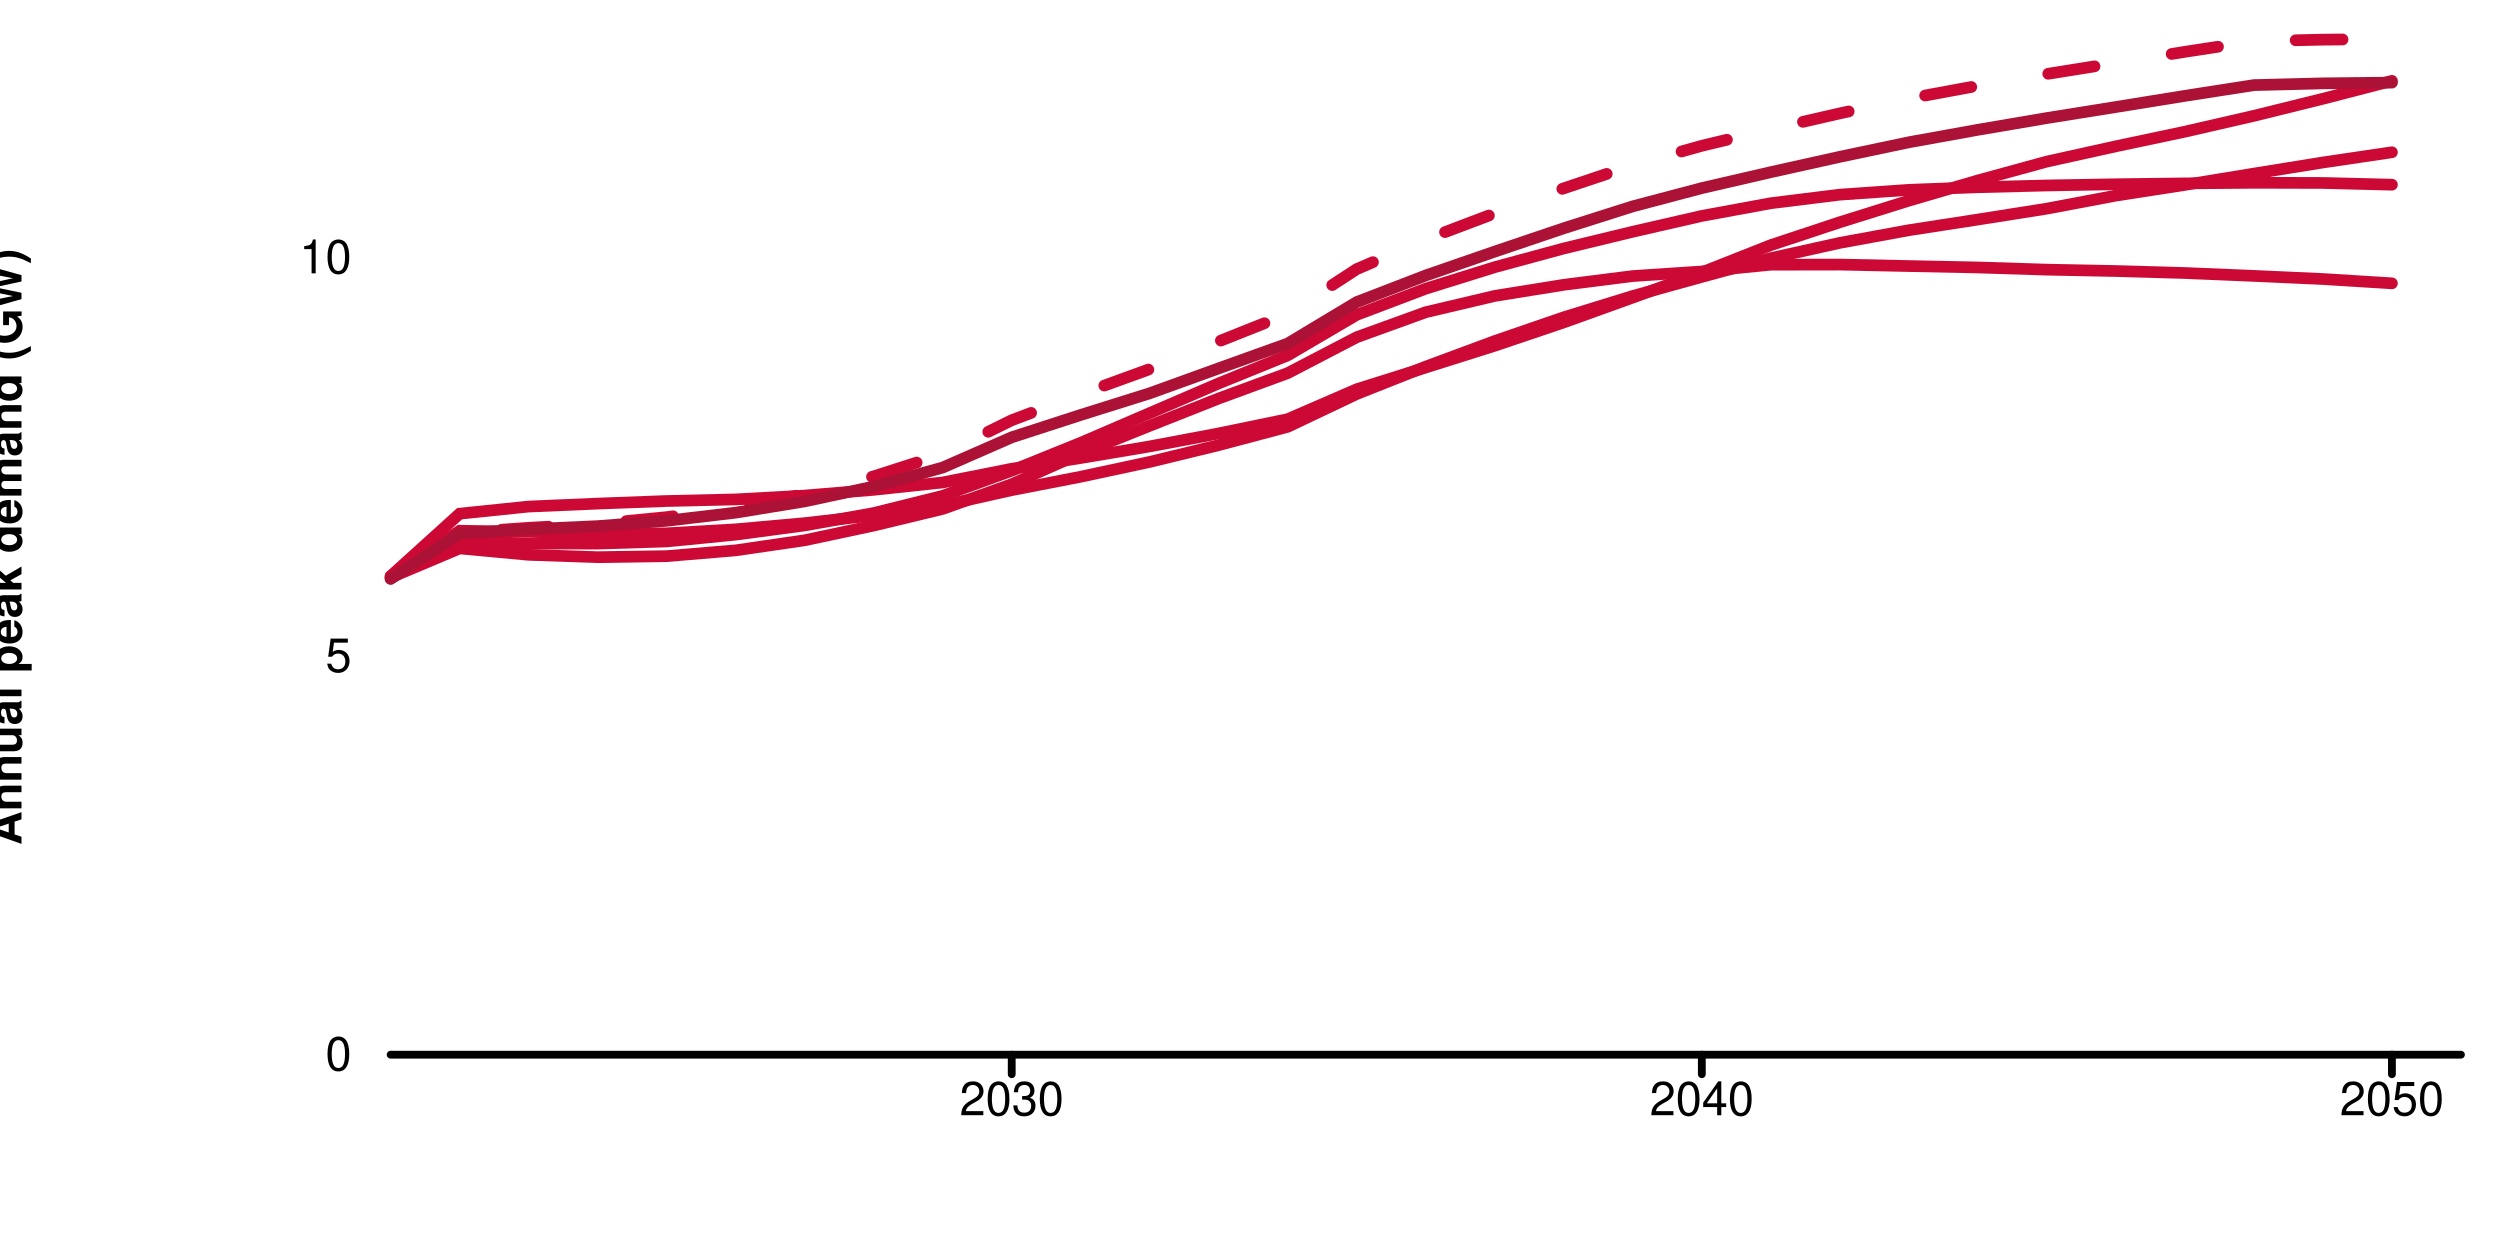
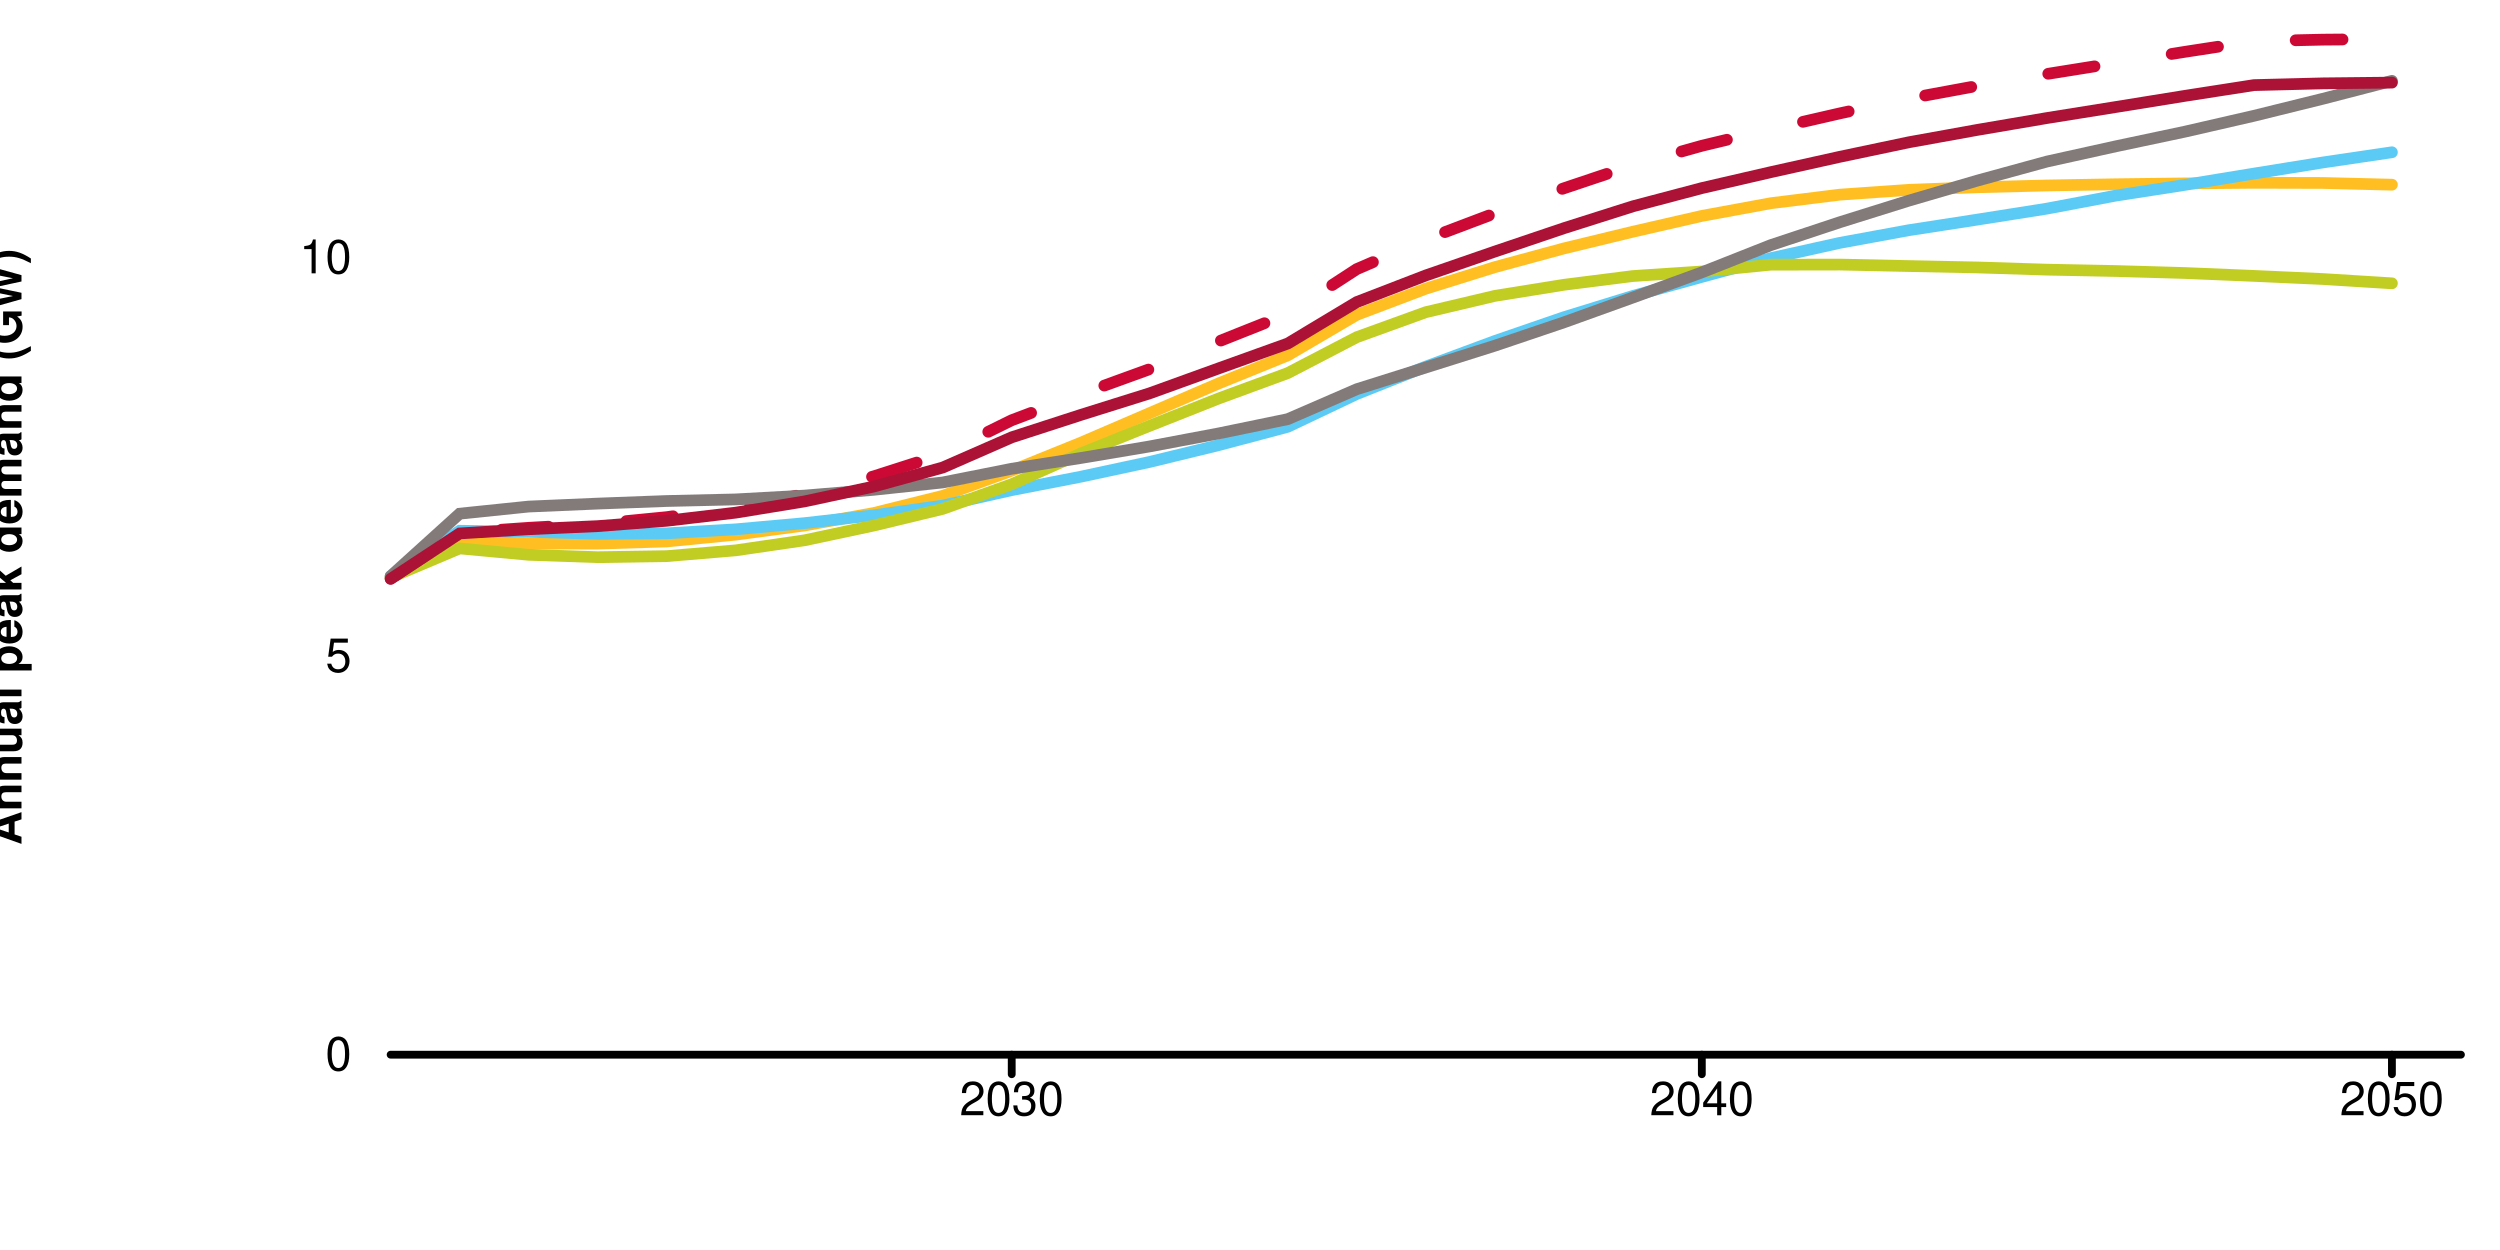
<svg xmlns="http://www.w3.org/2000/svg" width="640" height="320" viewBox="0 0 640 320" style="overflow:display" preserveAspectRatio="xMinYMin meet" overflow="visible">
  <defs>
    <style>
	.data-series path.line { fill-opacity: 0; }
	.data-series path.line.dotted { stroke-dasharray: 12 20 }
	.data-series circle { display: none; }
	.data-series:hover path.line, .data-series.on path.line { stroke-width: 5; }
	.data-series:hover circle, .data-series.on circle { display: inline; }
	.data-series circle:hover, .data-series circle.on { r: 6px!important; fill: black; }
	.grid { font-family: "Helvetica Neue",Helvetica,Arial,"Lucida Grande",sans-serif; }
	.grid line { stroke: rgb(0,0,0); stroke-width: 2; stroke-linecap: round; }
	.grid.grid-x text { text-anchor: middle; dominant-baseline: hanging; transform: translateY(10px); }
	.grid.grid-y text { text-anchor: end; dominant-baseline: middle; transform: translateX(-10px); }
	</style>
  </defs>
  <g class="grid grid-y">
    <line x1="100" y1="270" x2="630" y2="270" data-left="100" />
    <text x="100" y="270" text-anchor="end">0</text>
    <text x="100" y="167.981" text-anchor="end">5</text>
    <text x="100" y="65.962" text-anchor="end">10</text>
    <text style="text-anchor:middle;dominant-baseline:hanging;font-weight:bold;transform: translateY(140px) rotate(-90deg);">Annual peak demand (GW)</text>
  </g>
  <g class="grid grid-x">
    <line class="tick" x1="259" y1="270" x2="259" y2="275" />
    <text x="259" y="270" text-anchor="middle">2030</text>
    <line class="tick" x1="435.667" y1="270" x2="435.667" y2="275" />
    <text x="435.667" y="270" text-anchor="middle">2040</text>
    <line class="tick" x1="612.333" y1="270" x2="612.333" y2="275" />
    <text x="612.333" y="270" text-anchor="middle">2050</text>
    <text style="text-anchor:middle;dominant-baseline:hanging;font-weight:bold;transform: translateY(140px) rotate(-90deg);" />
  </g>
  <g data-scenario="consumer-transformation" class="data-series">
-     <path d="M 100.00,147.85L 117.67,138.53L 135.33,139.14L 153.00,139.16L 170.67,138.61L 188.33,136.87L 206.00,134.51L 223.67,131.34L 241.33,126.94L 259.00,120.49L 276.67,113.35L 294.33,105.75L 312.00,98.14L 329.67,90.96L 347.33,80.59L 365.00,73.90L 382.67,68.39L 400.33,63.60L 418.00,59.32L 435.67,55.27L 453.33,52.02L 471.00,49.83L 488.67,48.60L 506.33,47.93L 524.00,47.48L 541.67,47.17L 559.33,46.95L 577.00,46.79L 594.67,46.84L 612.33,47.28" id="Consumer Transformation" class="line" stroke="#cc0935" stroke-width="3" stroke-linecap="round" />
-     <circle cx="100.00" cy="147.85" data-y="5.986805647" data-x="2021" r="4" fill="#cc0935" />
-     <circle cx="117.67" cy="138.53" data-y="6.443320388" data-x="2022" r="4" fill="#cc0935" />
-     <circle cx="135.33" cy="139.14" data-y="6.413478686" data-x="2023" r="4" fill="#cc0935" />
-     <circle cx="153.00" cy="139.16" data-y="6.412530845" data-x="2024" r="4" fill="#cc0935" />
-     <circle cx="170.67" cy="138.61" data-y="6.439425158" data-x="2025" r="4" fill="#cc0935" />
-     <circle cx="188.33" cy="136.87" data-y="6.524668399" data-x="2026" r="4" fill="#cc0935" />
-     <circle cx="206.00" cy="134.51" data-y="6.640457613" data-x="2027" r="4" fill="#cc0935" />
-     <circle cx="223.67" cy="131.34" data-y="6.795809895" data-x="2028" r="4" fill="#cc0935" />
-     <circle cx="241.33" cy="126.94" data-y="7.011469151" data-x="2029" r="4" fill="#cc0935" />
-     <circle cx="259.00" cy="120.49" data-y="7.327515215" data-x="2030" r="4" fill="#cc0935" />
-     <circle cx="276.67" cy="113.35" data-y="7.677471209" data-x="2031" r="4" fill="#cc0935" />
-     <circle cx="294.33" cy="105.75" data-y="8.05017194" data-x="2032" r="4" fill="#cc0935" />
-     <circle cx="312.00" cy="98.14" data-y="8.423106636" data-x="2033" r="4" fill="#cc0935" />
-     <circle cx="329.67" cy="90.96" data-y="8.774956104" data-x="2034" r="4" fill="#cc0935" />
-     <circle cx="347.33" cy="80.59" data-y="9.283153009" data-x="2035" r="4" fill="#cc0935" />
-     <circle cx="365.00" cy="73.90" data-y="9.610745674" data-x="2036" r="4" fill="#cc0935" />
-     <circle cx="382.67" cy="68.39" data-y="9.880978823" data-x="2037" r="4" fill="#cc0935" />
-     <circle cx="400.33" cy="63.60" data-y="10.11582279" data-x="2038" r="4" fill="#cc0935" />
-     <circle cx="418.00" cy="59.32" data-y="10.32545727" data-x="2039" r="4" fill="#cc0935" />
-     <circle cx="435.67" cy="55.27" data-y="10.52420548" data-x="2040" r="4" fill="#cc0935" />
-     <circle cx="453.33" cy="52.02" data-y="10.68327069" data-x="2041" r="4" fill="#cc0935" />
-     <circle cx="471.00" cy="49.83" data-y="10.79077209" data-x="2042" r="4" fill="#cc0935" />
-     <circle cx="488.67" cy="48.60" data-y="10.85072888" data-x="2043" r="4" fill="#cc0935" />
-     <circle cx="506.33" cy="47.93" data-y="10.88371259" data-x="2044" r="4" fill="#cc0935" />
-     <circle cx="524.00" cy="47.48" data-y="10.90572498" data-x="2045" r="4" fill="#cc0935" />
-     <circle cx="541.67" cy="47.17" data-y="10.92089958" data-x="2046" r="4" fill="#cc0935" />
-     <circle cx="559.33" cy="46.95" data-y="10.9320075" data-x="2047" r="4" fill="#cc0935" />
-     <circle cx="577.00" cy="46.79" data-y="10.93955945" data-x="2048" r="4" fill="#cc0935" />
-     <circle cx="594.67" cy="46.84" data-y="10.93706496" data-x="2049" r="4" fill="#cc0935" />
-     <circle cx="612.33" cy="47.28" data-y="10.91550803" data-x="2050" r="4" fill="#cc0935" />
+     <path d="M 100.00,147.85L 117.67,138.53L 135.33,139.14L 153.00,139.16L 170.67,138.61L 188.33,136.87L 206.00,134.51L 223.67,131.34L 241.33,126.94L 259.00,120.49L 276.67,113.35L 294.33,105.75L 312.00,98.14L 329.67,90.96L 347.33,80.59L 365.00,73.90L 382.67,68.39L 400.33,63.60L 418.00,59.32L 435.67,55.27L 453.33,52.02L 471.00,49.83L 488.67,48.60L 506.33,47.93L 524.00,47.48L 541.67,47.17L 559.33,46.95L 577.00,46.79L 594.67,46.84L 612.33,47.28" id="Consumer Transformation" class="line" stroke="#FFBF22" stroke-width="3" stroke-linecap="round" />
+     <circle cx="100.00" cy="147.85" data-y="5.986805647" data-x="2021" r="4" fill="#FFBF22" />
+     <circle cx="117.67" cy="138.53" data-y="6.443320388" data-x="2022" r="4" fill="#FFBF22" />
+     <circle cx="135.33" cy="139.14" data-y="6.413478686" data-x="2023" r="4" fill="#FFBF22" />
+     <circle cx="153.00" cy="139.16" data-y="6.412530845" data-x="2024" r="4" fill="#FFBF22" />
+     <circle cx="170.67" cy="138.61" data-y="6.439425158" data-x="2025" r="4" fill="#FFBF22" />
+     <circle cx="188.33" cy="136.87" data-y="6.524668399" data-x="2026" r="4" fill="#FFBF22" />
+     <circle cx="206.00" cy="134.51" data-y="6.640457613" data-x="2027" r="4" fill="#FFBF22" />
+     <circle cx="223.67" cy="131.34" data-y="6.795809895" data-x="2028" r="4" fill="#FFBF22" />
+     <circle cx="241.33" cy="126.94" data-y="7.011469151" data-x="2029" r="4" fill="#FFBF22" />
+     <circle cx="259.00" cy="120.49" data-y="7.327515215" data-x="2030" r="4" fill="#FFBF22" />
+     <circle cx="276.67" cy="113.35" data-y="7.677471209" data-x="2031" r="4" fill="#FFBF22" />
+     <circle cx="294.33" cy="105.75" data-y="8.05017194" data-x="2032" r="4" fill="#FFBF22" />
+     <circle cx="312.00" cy="98.14" data-y="8.423106636" data-x="2033" r="4" fill="#FFBF22" />
+     <circle cx="329.67" cy="90.96" data-y="8.774956104" data-x="2034" r="4" fill="#FFBF22" />
+     <circle cx="347.33" cy="80.59" data-y="9.283153009" data-x="2035" r="4" fill="#FFBF22" />
+     <circle cx="365.00" cy="73.90" data-y="9.610745674" data-x="2036" r="4" fill="#FFBF22" />
+     <circle cx="382.67" cy="68.39" data-y="9.880978823" data-x="2037" r="4" fill="#FFBF22" />
+     <circle cx="400.33" cy="63.60" data-y="10.11582279" data-x="2038" r="4" fill="#FFBF22" />
+     <circle cx="418.00" cy="59.32" data-y="10.32545727" data-x="2039" r="4" fill="#FFBF22" />
+     <circle cx="435.67" cy="55.27" data-y="10.52420548" data-x="2040" r="4" fill="#FFBF22" />
+     <circle cx="453.33" cy="52.02" data-y="10.68327069" data-x="2041" r="4" fill="#FFBF22" />
+     <circle cx="471.00" cy="49.83" data-y="10.79077209" data-x="2042" r="4" fill="#FFBF22" />
+     <circle cx="488.67" cy="48.60" data-y="10.85072888" data-x="2043" r="4" fill="#FFBF22" />
+     <circle cx="506.33" cy="47.93" data-y="10.88371259" data-x="2044" r="4" fill="#FFBF22" />
+     <circle cx="524.00" cy="47.48" data-y="10.90572498" data-x="2045" r="4" fill="#FFBF22" />
+     <circle cx="541.67" cy="47.17" data-y="10.92089958" data-x="2046" r="4" fill="#FFBF22" />
+     <circle cx="559.33" cy="46.95" data-y="10.9320075" data-x="2047" r="4" fill="#FFBF22" />
+     <circle cx="577.00" cy="46.79" data-y="10.93955945" data-x="2048" r="4" fill="#FFBF22" />
+     <circle cx="594.67" cy="46.84" data-y="10.93706496" data-x="2049" r="4" fill="#FFBF22" />
+     <circle cx="612.33" cy="47.28" data-y="10.91550803" data-x="2050" r="4" fill="#FFBF22" />
  </g>
  <g data-scenario="system-transformation" class="data-series">
-     <path d="M 100.00,147.50L 117.67,135.87L 135.33,136.14L 153.00,136.67L 170.67,136.53L 188.33,135.51L 206.00,133.92L 223.67,131.91L 241.33,129.43L 259.00,125.47L 276.67,122.04L 294.33,118.25L 312.00,113.95L 329.67,109.25L 347.33,100.86L 365.00,93.85L 382.67,87.30L 400.33,81.22L 418.00,75.77L 435.67,70.88L 453.33,66.09L 471.00,62.17L 488.67,58.93L 506.33,56.20L 524.00,53.41L 541.67,50.07L 559.33,47.33L 577.00,44.44L 594.67,41.59L 612.33,38.98" id="System Transformation" class="line" stroke="#cc0935" stroke-width="3" stroke-linecap="round" />
-     <circle cx="100.00" cy="147.50" data-y="6.003826146" data-x="2021" r="4" fill="#cc0935" />
-     <circle cx="117.67" cy="135.87" data-y="6.573592377" data-x="2022" r="4" fill="#cc0935" />
-     <circle cx="135.33" cy="136.14" data-y="6.560536283" data-x="2023" r="4" fill="#cc0935" />
-     <circle cx="153.00" cy="136.67" data-y="6.534749593" data-x="2024" r="4" fill="#cc0935" />
-     <circle cx="170.67" cy="136.53" data-y="6.541368585" data-x="2025" r="4" fill="#cc0935" />
-     <circle cx="188.33" cy="135.51" data-y="6.591646392" data-x="2026" r="4" fill="#cc0935" />
-     <circle cx="206.00" cy="133.92" data-y="6.669236535" data-x="2027" r="4" fill="#cc0935" />
-     <circle cx="223.67" cy="131.91" data-y="6.767944148" data-x="2028" r="4" fill="#cc0935" />
-     <circle cx="241.33" cy="129.43" data-y="6.889303553" data-x="2029" r="4" fill="#cc0935" />
-     <circle cx="259.00" cy="125.47" data-y="7.083622716" data-x="2030" r="4" fill="#cc0935" />
-     <circle cx="276.67" cy="122.04" data-y="7.251646995" data-x="2031" r="4" fill="#cc0935" />
-     <circle cx="294.33" cy="118.25" data-y="7.437330269" data-x="2032" r="4" fill="#cc0935" />
-     <circle cx="312.00" cy="113.95" data-y="7.648165036" data-x="2033" r="4" fill="#cc0935" />
-     <circle cx="329.67" cy="109.25" data-y="7.878513967" data-x="2034" r="4" fill="#cc0935" />
-     <circle cx="347.33" cy="100.86" data-y="8.289743528" data-x="2035" r="4" fill="#cc0935" />
-     <circle cx="365.00" cy="93.85" data-y="8.63345416" data-x="2036" r="4" fill="#cc0935" />
-     <circle cx="382.67" cy="87.30" data-y="8.954074667" data-x="2037" r="4" fill="#cc0935" />
-     <circle cx="400.33" cy="81.22" data-y="9.252283116" data-x="2038" r="4" fill="#cc0935" />
-     <circle cx="418.00" cy="75.77" data-y="9.519505769" data-x="2039" r="4" fill="#cc0935" />
-     <circle cx="435.67" cy="70.88" data-y="9.759121063" data-x="2040" r="4" fill="#cc0935" />
-     <circle cx="453.33" cy="66.09" data-y="9.993651255" data-x="2041" r="4" fill="#cc0935" />
-     <circle cx="471.00" cy="62.17" data-y="10.18592316" data-x="2042" r="4" fill="#cc0935" />
-     <circle cx="488.67" cy="58.93" data-y="10.34485" data-x="2043" r="4" fill="#cc0935" />
-     <circle cx="506.33" cy="56.20" data-y="10.47833145" data-x="2044" r="4" fill="#cc0935" />
-     <circle cx="524.00" cy="53.41" data-y="10.61527331" data-x="2045" r="4" fill="#cc0935" />
-     <circle cx="541.67" cy="50.07" data-y="10.77869834" data-x="2046" r="4" fill="#cc0935" />
-     <circle cx="559.33" cy="47.33" data-y="10.91328715" data-x="2047" r="4" fill="#cc0935" />
-     <circle cx="577.00" cy="44.44" data-y="11.05474549" data-x="2048" r="4" fill="#cc0935" />
-     <circle cx="594.67" cy="41.59" data-y="11.19449867" data-x="2049" r="4" fill="#cc0935" />
-     <circle cx="612.33" cy="38.98" data-y="11.32225044" data-x="2050" r="4" fill="#cc0935" />
+     <path d="M 100.00,147.50L 117.67,135.87L 135.33,136.14L 153.00,136.67L 170.67,136.53L 188.33,135.51L 206.00,133.92L 223.67,131.91L 241.33,129.43L 259.00,125.47L 276.67,122.04L 294.33,118.25L 312.00,113.95L 329.67,109.25L 347.33,100.86L 365.00,93.85L 382.67,87.30L 400.33,81.22L 418.00,75.77L 435.67,70.88L 453.33,66.09L 471.00,62.17L 488.67,58.93L 506.33,56.20L 524.00,53.41L 541.67,50.07L 559.33,47.33L 577.00,44.44L 594.67,41.59L 612.33,38.98" id="System Transformation" class="line" stroke="#5BCBF5" stroke-width="3" stroke-linecap="round" />
+     <circle cx="100.00" cy="147.50" data-y="6.003826146" data-x="2021" r="4" fill="#5BCBF5" />
+     <circle cx="117.67" cy="135.87" data-y="6.573592377" data-x="2022" r="4" fill="#5BCBF5" />
+     <circle cx="135.33" cy="136.14" data-y="6.560536283" data-x="2023" r="4" fill="#5BCBF5" />
+     <circle cx="153.00" cy="136.67" data-y="6.534749593" data-x="2024" r="4" fill="#5BCBF5" />
+     <circle cx="170.67" cy="136.53" data-y="6.541368585" data-x="2025" r="4" fill="#5BCBF5" />
+     <circle cx="188.33" cy="135.51" data-y="6.591646392" data-x="2026" r="4" fill="#5BCBF5" />
+     <circle cx="206.00" cy="133.92" data-y="6.669236535" data-x="2027" r="4" fill="#5BCBF5" />
+     <circle cx="223.67" cy="131.91" data-y="6.767944148" data-x="2028" r="4" fill="#5BCBF5" />
+     <circle cx="241.33" cy="129.43" data-y="6.889303553" data-x="2029" r="4" fill="#5BCBF5" />
+     <circle cx="259.00" cy="125.47" data-y="7.083622716" data-x="2030" r="4" fill="#5BCBF5" />
+     <circle cx="276.67" cy="122.04" data-y="7.251646995" data-x="2031" r="4" fill="#5BCBF5" />
+     <circle cx="294.33" cy="118.25" data-y="7.437330269" data-x="2032" r="4" fill="#5BCBF5" />
+     <circle cx="312.00" cy="113.95" data-y="7.648165036" data-x="2033" r="4" fill="#5BCBF5" />
+     <circle cx="329.67" cy="109.25" data-y="7.878513967" data-x="2034" r="4" fill="#5BCBF5" />
+     <circle cx="347.33" cy="100.86" data-y="8.289743528" data-x="2035" r="4" fill="#5BCBF5" />
+     <circle cx="365.00" cy="93.85" data-y="8.63345416" data-x="2036" r="4" fill="#5BCBF5" />
+     <circle cx="382.67" cy="87.30" data-y="8.954074667" data-x="2037" r="4" fill="#5BCBF5" />
+     <circle cx="400.33" cy="81.22" data-y="9.252283116" data-x="2038" r="4" fill="#5BCBF5" />
+     <circle cx="418.00" cy="75.77" data-y="9.519505769" data-x="2039" r="4" fill="#5BCBF5" />
+     <circle cx="435.67" cy="70.88" data-y="9.759121063" data-x="2040" r="4" fill="#5BCBF5" />
+     <circle cx="453.33" cy="66.09" data-y="9.993651255" data-x="2041" r="4" fill="#5BCBF5" />
+     <circle cx="471.00" cy="62.17" data-y="10.18592316" data-x="2042" r="4" fill="#5BCBF5" />
+     <circle cx="488.67" cy="58.93" data-y="10.34485" data-x="2043" r="4" fill="#5BCBF5" />
+     <circle cx="506.33" cy="56.20" data-y="10.47833145" data-x="2044" r="4" fill="#5BCBF5" />
+     <circle cx="524.00" cy="53.41" data-y="10.61527331" data-x="2045" r="4" fill="#5BCBF5" />
+     <circle cx="541.67" cy="50.07" data-y="10.77869834" data-x="2046" r="4" fill="#5BCBF5" />
+     <circle cx="559.33" cy="47.33" data-y="10.91328715" data-x="2047" r="4" fill="#5BCBF5" />
+     <circle cx="577.00" cy="44.44" data-y="11.05474549" data-x="2048" r="4" fill="#5BCBF5" />
+     <circle cx="594.67" cy="41.59" data-y="11.19449867" data-x="2049" r="4" fill="#5BCBF5" />
+     <circle cx="612.33" cy="38.98" data-y="11.32225044" data-x="2050" r="4" fill="#5BCBF5" />
  </g>
  <g data-scenario="leading-the-way" class="data-series">
-     <path d="M 100.00,147.85L 117.67,140.39L 135.33,142.03L 153.00,142.64L 170.67,142.37L 188.33,140.89L 206.00,138.31L 223.67,134.54L 241.33,130.28L 259.00,123.96L 276.67,116.08L 294.33,109.00L 312.00,102.00L 329.67,95.51L 347.33,86.32L 365.00,79.92L 382.67,75.75L 400.33,72.91L 418.00,70.67L 435.67,69.50L 453.33,67.76L 471.00,67.73L 488.67,68.11L 506.33,68.47L 524.00,69.03L 541.67,69.38L 559.33,69.89L 577.00,70.63L 594.67,71.43L 612.33,72.53" id="Leading The Way" class="line" stroke="#cc0935" stroke-width="3" stroke-linecap="round" />
-     <circle cx="100.00" cy="147.85" data-y="5.98654234" data-x="2021" r="4" fill="#cc0935" />
-     <circle cx="117.67" cy="140.39" data-y="6.352269558" data-x="2022" r="4" fill="#cc0935" />
-     <circle cx="135.33" cy="142.03" data-y="6.271905459" data-x="2023" r="4" fill="#cc0935" />
-     <circle cx="153.00" cy="142.64" data-y="6.241979631" data-x="2024" r="4" fill="#cc0935" />
-     <circle cx="170.67" cy="142.37" data-y="6.255064597" data-x="2025" r="4" fill="#cc0935" />
-     <circle cx="188.33" cy="140.89" data-y="6.327752799" data-x="2026" r="4" fill="#cc0935" />
-     <circle cx="206.00" cy="138.31" data-y="6.454056255" data-x="2027" r="4" fill="#cc0935" />
-     <circle cx="223.67" cy="134.54" data-y="6.63888329" data-x="2028" r="4" fill="#cc0935" />
-     <circle cx="241.33" cy="130.28" data-y="6.847997323" data-x="2029" r="4" fill="#cc0935" />
-     <circle cx="259.00" cy="123.96" data-y="7.157733943" data-x="2030" r="4" fill="#cc0935" />
-     <circle cx="276.67" cy="116.08" data-y="7.543521279" data-x="2031" r="4" fill="#cc0935" />
-     <circle cx="294.33" cy="109.00" data-y="7.890694231" data-x="2032" r="4" fill="#cc0935" />
-     <circle cx="312.00" cy="102.00" data-y="8.23366803" data-x="2033" r="4" fill="#cc0935" />
-     <circle cx="329.67" cy="95.51" data-y="8.551881211" data-x="2034" r="4" fill="#cc0935" />
-     <circle cx="347.33" cy="86.32" data-y="9.002390966" data-x="2035" r="4" fill="#cc0935" />
-     <circle cx="365.00" cy="79.92" data-y="9.315933458" data-x="2036" r="4" fill="#cc0935" />
-     <circle cx="382.67" cy="75.75" data-y="9.520159362" data-x="2037" r="4" fill="#cc0935" />
-     <circle cx="400.33" cy="72.91" data-y="9.659287742" data-x="2038" r="4" fill="#cc0935" />
-     <circle cx="418.00" cy="70.67" data-y="9.769314247" data-x="2039" r="4" fill="#cc0935" />
-     <circle cx="435.67" cy="69.50" data-y="9.826600444" data-x="2040" r="4" fill="#cc0935" />
-     <circle cx="453.33" cy="67.76" data-y="9.912128342" data-x="2041" r="4" fill="#cc0935" />
-     <circle cx="471.00" cy="67.73" data-y="9.913343439" data-x="2042" r="4" fill="#cc0935" />
-     <circle cx="488.67" cy="68.11" data-y="9.89470869" data-x="2043" r="4" fill="#cc0935" />
-     <circle cx="506.33" cy="68.47" data-y="9.87688902" data-x="2044" r="4" fill="#cc0935" />
-     <circle cx="524.00" cy="69.03" data-y="9.849806677" data-x="2045" r="4" fill="#cc0935" />
-     <circle cx="541.67" cy="69.38" data-y="9.832369347" data-x="2046" r="4" fill="#cc0935" />
-     <circle cx="559.33" cy="69.89" data-y="9.807699267" data-x="2047" r="4" fill="#cc0935" />
-     <circle cx="577.00" cy="70.63" data-y="9.771163802" data-x="2048" r="4" fill="#cc0935" />
-     <circle cx="594.67" cy="71.43" data-y="9.731866594" data-x="2049" r="4" fill="#cc0935" />
-     <circle cx="612.33" cy="72.53" data-y="9.678162076" data-x="2050" r="4" fill="#cc0935" />
+     <path d="M 100.00,147.85L 117.67,140.39L 135.33,142.03L 153.00,142.64L 170.67,142.37L 188.33,140.89L 206.00,138.31L 223.67,134.54L 241.33,130.28L 259.00,123.96L 276.67,116.08L 294.33,109.00L 312.00,102.00L 329.67,95.51L 347.33,86.32L 365.00,79.92L 382.67,75.75L 400.33,72.91L 418.00,70.67L 435.67,69.50L 453.33,67.76L 471.00,67.73L 488.67,68.11L 506.33,68.47L 524.00,69.03L 541.67,69.38L 559.33,69.89L 577.00,70.63L 594.67,71.43L 612.33,72.53" id="Leading The Way" class="line" stroke="#C2CD23" stroke-width="3" stroke-linecap="round" />
+     <circle cx="100.00" cy="147.85" data-y="5.98654234" data-x="2021" r="4" fill="#C2CD23" />
+     <circle cx="117.67" cy="140.39" data-y="6.352269558" data-x="2022" r="4" fill="#C2CD23" />
+     <circle cx="135.33" cy="142.03" data-y="6.271905459" data-x="2023" r="4" fill="#C2CD23" />
+     <circle cx="153.00" cy="142.64" data-y="6.241979631" data-x="2024" r="4" fill="#C2CD23" />
+     <circle cx="170.67" cy="142.37" data-y="6.255064597" data-x="2025" r="4" fill="#C2CD23" />
+     <circle cx="188.33" cy="140.89" data-y="6.327752799" data-x="2026" r="4" fill="#C2CD23" />
+     <circle cx="206.00" cy="138.31" data-y="6.454056255" data-x="2027" r="4" fill="#C2CD23" />
+     <circle cx="223.67" cy="134.54" data-y="6.63888329" data-x="2028" r="4" fill="#C2CD23" />
+     <circle cx="241.33" cy="130.28" data-y="6.847997323" data-x="2029" r="4" fill="#C2CD23" />
+     <circle cx="259.00" cy="123.96" data-y="7.157733943" data-x="2030" r="4" fill="#C2CD23" />
+     <circle cx="276.67" cy="116.08" data-y="7.543521279" data-x="2031" r="4" fill="#C2CD23" />
+     <circle cx="294.33" cy="109.00" data-y="7.890694231" data-x="2032" r="4" fill="#C2CD23" />
+     <circle cx="312.00" cy="102.00" data-y="8.23366803" data-x="2033" r="4" fill="#C2CD23" />
+     <circle cx="329.67" cy="95.51" data-y="8.551881211" data-x="2034" r="4" fill="#C2CD23" />
+     <circle cx="347.33" cy="86.32" data-y="9.002390966" data-x="2035" r="4" fill="#C2CD23" />
+     <circle cx="365.00" cy="79.92" data-y="9.315933458" data-x="2036" r="4" fill="#C2CD23" />
+     <circle cx="382.67" cy="75.75" data-y="9.520159362" data-x="2037" r="4" fill="#C2CD23" />
+     <circle cx="400.33" cy="72.91" data-y="9.659287742" data-x="2038" r="4" fill="#C2CD23" />
+     <circle cx="418.00" cy="70.67" data-y="9.769314247" data-x="2039" r="4" fill="#C2CD23" />
+     <circle cx="435.67" cy="69.50" data-y="9.826600444" data-x="2040" r="4" fill="#C2CD23" />
+     <circle cx="453.33" cy="67.76" data-y="9.912128342" data-x="2041" r="4" fill="#C2CD23" />
+     <circle cx="471.00" cy="67.73" data-y="9.913343439" data-x="2042" r="4" fill="#C2CD23" />
+     <circle cx="488.67" cy="68.11" data-y="9.89470869" data-x="2043" r="4" fill="#C2CD23" />
+     <circle cx="506.33" cy="68.47" data-y="9.87688902" data-x="2044" r="4" fill="#C2CD23" />
+     <circle cx="524.00" cy="69.03" data-y="9.849806677" data-x="2045" r="4" fill="#C2CD23" />
+     <circle cx="541.67" cy="69.38" data-y="9.832369347" data-x="2046" r="4" fill="#C2CD23" />
+     <circle cx="559.33" cy="69.89" data-y="9.807699267" data-x="2047" r="4" fill="#C2CD23" />
+     <circle cx="577.00" cy="70.63" data-y="9.771163802" data-x="2048" r="4" fill="#C2CD23" />
+     <circle cx="594.67" cy="71.43" data-y="9.731866594" data-x="2049" r="4" fill="#C2CD23" />
+     <circle cx="612.33" cy="72.53" data-y="9.678162076" data-x="2050" r="4" fill="#C2CD23" />
  </g>
  <g data-scenario="npg-planning-scenario-no-customer-flexibility-customer-flexibility" class="data-series">
    <path d="M 100.00,148.10L 117.67,136.35L 135.33,135.12L 153.00,134.12L 170.67,132.39L 188.33,129.91L 206.00,126.50L 223.67,121.95L 241.33,116.28L 259.00,107.58L 276.67,100.90L 294.33,94.49L 312.00,87.40L 329.67,80.37L 347.33,68.89L 365.00,61.28L 382.67,54.60L 400.33,48.21L 418.00,42.28L 435.67,37.32L 453.33,33.08L 471.00,29.02L 488.67,25.22L 506.33,21.96L 524.00,18.94L 541.67,16.11L 559.33,13.27L 577.00,10.55L 594.67,10.15L 612.33,10.00" id="NPg Planning Scenario no customer flexibility" class="line dotted" stroke="#cc0935" stroke-width="3" stroke-linecap="round" />
    <circle cx="100.00" cy="148.10" data-y="5.97446741" data-x="2021" r="4" fill="#cc0935" />
    <circle cx="117.67" cy="136.35" data-y="6.550347841" data-x="2022" r="4" fill="#cc0935" />
    <circle cx="135.33" cy="135.12" data-y="6.610404709" data-x="2023" r="4" fill="#cc0935" />
    <circle cx="153.00" cy="134.12" data-y="6.659772545" data-x="2024" r="4" fill="#cc0935" />
    <circle cx="170.67" cy="132.39" data-y="6.744214469" data-x="2025" r="4" fill="#cc0935" />
    <circle cx="188.33" cy="129.91" data-y="6.865795718" data-x="2026" r="4" fill="#cc0935" />
    <circle cx="206.00" cy="126.50" data-y="7.033066331" data-x="2027" r="4" fill="#cc0935" />
    <circle cx="223.67" cy="121.95" data-y="7.255989124" data-x="2028" r="4" fill="#cc0935" />
    <circle cx="241.33" cy="116.28" data-y="7.533729478" data-x="2029" r="4" fill="#cc0935" />
    <circle cx="259.00" cy="107.58" data-y="7.960311949" data-x="2030" r="4" fill="#cc0935" />
    <circle cx="276.67" cy="100.90" data-y="8.287769807" data-x="2031" r="4" fill="#cc0935" />
    <circle cx="294.33" cy="94.49" data-y="8.601690381" data-x="2032" r="4" fill="#cc0935" />
    <circle cx="312.00" cy="87.40" data-y="8.949517356" data-x="2033" r="4" fill="#cc0935" />
    <circle cx="329.67" cy="80.37" data-y="9.294016855" data-x="2034" r="4" fill="#cc0935" />
    <circle cx="347.33" cy="68.89" data-y="9.856308625" data-x="2035" r="4" fill="#cc0935" />
    <circle cx="365.00" cy="61.28" data-y="10.22956746" data-x="2036" r="4" fill="#cc0935" />
    <circle cx="382.67" cy="54.60" data-y="10.55671558" data-x="2037" r="4" fill="#cc0935" />
    <circle cx="400.33" cy="48.21" data-y="10.86983089" data-x="2038" r="4" fill="#cc0935" />
    <circle cx="418.00" cy="42.28" data-y="11.16076592" data-x="2039" r="4" fill="#cc0935" />
    <circle cx="435.67" cy="37.32" data-y="11.40363146" data-x="2040" r="4" fill="#cc0935" />
    <circle cx="453.33" cy="33.08" data-y="11.61182286" data-x="2041" r="4" fill="#cc0935" />
    <circle cx="471.00" cy="29.02" data-y="11.81064179" data-x="2042" r="4" fill="#cc0935" />
    <circle cx="488.67" cy="25.22" data-y="11.99697571" data-x="2043" r="4" fill="#cc0935" />
    <circle cx="506.33" cy="21.96" data-y="12.15650857" data-x="2044" r="4" fill="#cc0935" />
    <circle cx="524.00" cy="18.94" data-y="12.30477686" data-x="2045" r="4" fill="#cc0935" />
    <circle cx="541.67" cy="16.11" data-y="12.44332471" data-x="2046" r="4" fill="#cc0935" />
    <circle cx="559.33" cy="13.27" data-y="12.58230194" data-x="2047" r="4" fill="#cc0935" />
    <circle cx="577.00" cy="10.55" data-y="12.71579503" data-x="2048" r="4" fill="#cc0935" />
    <circle cx="594.67" cy="10.15" data-y="12.73536654" data-x="2049" r="4" fill="#cc0935" />
    <circle cx="612.33" cy="10.00" data-y="12.74274774" data-x="2050" r="4" fill="#cc0935" />
  </g>
  <g data-scenario="falling-short" class="data-series">
-     <path d="M 100.00,147.49L 117.67,131.50L 135.33,129.68L 153.00,128.92L 170.67,128.26L 188.33,127.85L 206.00,126.87L 223.67,125.39L 241.33,123.51L 259.00,120.00L 276.67,117.25L 294.33,114.28L 312.00,110.95L 329.67,107.30L 347.33,99.64L 365.00,94.07L 382.67,88.50L 400.33,82.53L 418.00,76.17L 435.67,69.73L 453.33,62.75L 471.00,56.89L 488.67,51.36L 506.33,46.20L 524.00,41.36L 541.67,37.45L 559.33,33.71L 577.00,29.65L 594.67,25.28L 612.33,20.70" id="Falling Short" class="line" stroke="#cc0935" stroke-width="3" stroke-linecap="round" />
-     <circle cx="100.00" cy="147.49" data-y="6.004237499" data-x="2021" r="4" fill="#cc0935" />
-     <circle cx="117.67" cy="131.50" data-y="6.787883478" data-x="2022" r="4" fill="#cc0935" />
-     <circle cx="135.33" cy="129.68" data-y="6.877307554" data-x="2023" r="4" fill="#cc0935" />
-     <circle cx="153.00" cy="128.92" data-y="6.914595862" data-x="2024" r="4" fill="#cc0935" />
-     <circle cx="170.67" cy="128.26" data-y="6.946691894" data-x="2025" r="4" fill="#cc0935" />
-     <circle cx="188.33" cy="127.85" data-y="6.96698956" data-x="2026" r="4" fill="#cc0935" />
-     <circle cx="206.00" cy="126.87" data-y="7.014689726" data-x="2027" r="4" fill="#cc0935" />
-     <circle cx="223.67" cy="125.39" data-y="7.087384714" data-x="2028" r="4" fill="#cc0935" />
-     <circle cx="241.33" cy="123.51" data-y="7.179699302" data-x="2029" r="4" fill="#cc0935" />
-     <circle cx="259.00" cy="120.00" data-y="7.351733022" data-x="2030" r="4" fill="#cc0935" />
-     <circle cx="276.67" cy="117.25" data-y="7.486263669" data-x="2031" r="4" fill="#cc0935" />
-     <circle cx="294.33" cy="114.28" data-y="7.632058221" data-x="2032" r="4" fill="#cc0935" />
-     <circle cx="312.00" cy="110.95" data-y="7.795232514" data-x="2033" r="4" fill="#cc0935" />
-     <circle cx="329.67" cy="107.30" data-y="7.97425339" data-x="2034" r="4" fill="#cc0935" />
-     <circle cx="347.33" cy="99.64" data-y="8.349377288" data-x="2035" r="4" fill="#cc0935" />
-     <circle cx="365.00" cy="94.07" data-y="8.622649519" data-x="2036" r="4" fill="#cc0935" />
-     <circle cx="382.67" cy="88.50" data-y="8.895174306" data-x="2037" r="4" fill="#cc0935" />
-     <circle cx="400.33" cy="82.53" data-y="9.188153329" data-x="2038" r="4" fill="#cc0935" />
-     <circle cx="418.00" cy="76.17" data-y="9.499498827" data-x="2039" r="4" fill="#cc0935" />
-     <circle cx="435.67" cy="69.73" data-y="9.815153581" data-x="2040" r="4" fill="#cc0935" />
-     <circle cx="453.33" cy="62.75" data-y="10.15728728" data-x="2041" r="4" fill="#cc0935" />
-     <circle cx="471.00" cy="56.89" data-y="10.44475807" data-x="2042" r="4" fill="#cc0935" />
-     <circle cx="488.67" cy="51.36" data-y="10.71573195" data-x="2043" r="4" fill="#cc0935" />
-     <circle cx="506.33" cy="46.20" data-y="10.96867491" data-x="2044" r="4" fill="#cc0935" />
-     <circle cx="524.00" cy="41.36" data-y="11.2058214" data-x="2045" r="4" fill="#cc0935" />
-     <circle cx="541.67" cy="37.45" data-y="11.39728926" data-x="2046" r="4" fill="#cc0935" />
-     <circle cx="559.33" cy="33.71" data-y="11.58078599" data-x="2047" r="4" fill="#cc0935" />
-     <circle cx="577.00" cy="29.65" data-y="11.77958485" data-x="2048" r="4" fill="#cc0935" />
-     <circle cx="594.67" cy="25.28" data-y="11.99391158" data-x="2049" r="4" fill="#cc0935" />
-     <circle cx="612.33" cy="20.70" data-y="12.21856536" data-x="2050" r="4" fill="#cc0935" />
+     <path d="M 100.00,147.49L 117.67,131.50L 135.33,129.68L 153.00,128.92L 170.67,128.26L 188.33,127.85L 206.00,126.87L 223.67,125.39L 241.33,123.51L 259.00,120.00L 276.67,117.25L 294.33,114.28L 312.00,110.95L 329.67,107.30L 347.33,99.64L 365.00,94.07L 382.67,88.50L 400.33,82.53L 418.00,76.17L 435.67,69.73L 453.33,62.75L 471.00,56.89L 488.67,51.36L 506.33,46.20L 524.00,41.36L 541.67,37.45L 559.33,33.71L 577.00,29.65L 594.67,25.28L 612.33,20.70" id="Falling Short" class="line" stroke="#827B7A" stroke-width="3" stroke-linecap="round" />
+     <circle cx="100.00" cy="147.49" data-y="6.004237499" data-x="2021" r="4" fill="#827B7A" />
+     <circle cx="117.67" cy="131.50" data-y="6.787883478" data-x="2022" r="4" fill="#827B7A" />
+     <circle cx="135.33" cy="129.68" data-y="6.877307554" data-x="2023" r="4" fill="#827B7A" />
+     <circle cx="153.00" cy="128.92" data-y="6.914595862" data-x="2024" r="4" fill="#827B7A" />
+     <circle cx="170.67" cy="128.26" data-y="6.946691894" data-x="2025" r="4" fill="#827B7A" />
+     <circle cx="188.33" cy="127.85" data-y="6.96698956" data-x="2026" r="4" fill="#827B7A" />
+     <circle cx="206.00" cy="126.87" data-y="7.014689726" data-x="2027" r="4" fill="#827B7A" />
+     <circle cx="223.67" cy="125.39" data-y="7.087384714" data-x="2028" r="4" fill="#827B7A" />
+     <circle cx="241.33" cy="123.51" data-y="7.179699302" data-x="2029" r="4" fill="#827B7A" />
+     <circle cx="259.00" cy="120.00" data-y="7.351733022" data-x="2030" r="4" fill="#827B7A" />
+     <circle cx="276.67" cy="117.25" data-y="7.486263669" data-x="2031" r="4" fill="#827B7A" />
+     <circle cx="294.33" cy="114.28" data-y="7.632058221" data-x="2032" r="4" fill="#827B7A" />
+     <circle cx="312.00" cy="110.95" data-y="7.795232514" data-x="2033" r="4" fill="#827B7A" />
+     <circle cx="329.67" cy="107.30" data-y="7.97425339" data-x="2034" r="4" fill="#827B7A" />
+     <circle cx="347.33" cy="99.64" data-y="8.349377288" data-x="2035" r="4" fill="#827B7A" />
+     <circle cx="365.00" cy="94.07" data-y="8.622649519" data-x="2036" r="4" fill="#827B7A" />
+     <circle cx="382.67" cy="88.50" data-y="8.895174306" data-x="2037" r="4" fill="#827B7A" />
+     <circle cx="400.33" cy="82.53" data-y="9.188153329" data-x="2038" r="4" fill="#827B7A" />
+     <circle cx="418.00" cy="76.17" data-y="9.499498827" data-x="2039" r="4" fill="#827B7A" />
+     <circle cx="435.67" cy="69.73" data-y="9.815153581" data-x="2040" r="4" fill="#827B7A" />
+     <circle cx="453.33" cy="62.75" data-y="10.15728728" data-x="2041" r="4" fill="#827B7A" />
+     <circle cx="471.00" cy="56.89" data-y="10.44475807" data-x="2042" r="4" fill="#827B7A" />
+     <circle cx="488.67" cy="51.36" data-y="10.71573195" data-x="2043" r="4" fill="#827B7A" />
+     <circle cx="506.33" cy="46.20" data-y="10.96867491" data-x="2044" r="4" fill="#827B7A" />
+     <circle cx="524.00" cy="41.36" data-y="11.2058214" data-x="2045" r="4" fill="#827B7A" />
+     <circle cx="541.67" cy="37.45" data-y="11.39728926" data-x="2046" r="4" fill="#827B7A" />
+     <circle cx="559.33" cy="33.71" data-y="11.58078599" data-x="2047" r="4" fill="#827B7A" />
+     <circle cx="577.00" cy="29.65" data-y="11.77958485" data-x="2048" r="4" fill="#827B7A" />
+     <circle cx="594.67" cy="25.28" data-y="11.99391158" data-x="2049" r="4" fill="#827B7A" />
+     <circle cx="612.33" cy="20.70" data-y="12.21856536" data-x="2050" r="4" fill="#827B7A" />
  </g>
  <g data-scenario="planning-scenario" class="data-series">
    <path d="M 100.00,148.20L 117.67,136.56L 135.33,135.48L 153.00,134.69L 170.67,133.32L 188.33,131.24L 206.00,128.35L 223.67,124.55L 241.33,119.69L 259.00,111.95L 276.67,106.22L 294.33,100.68L 312.00,94.29L 329.67,87.94L 347.33,77.33L 365.00,70.51L 382.67,64.40L 400.33,58.43L 418.00,52.82L 435.67,48.15L 453.33,44.07L 471.00,40.14L 488.67,36.42L 506.33,33.23L 524.00,30.22L 541.67,27.39L 559.33,24.54L 577.00,21.79L 594.67,21.34L 612.33,21.15" id="NPg Planning Scenario" class="line" stroke="#ab1236" stroke-width="3" stroke-linecap="round" />
    <circle cx="100.00" cy="148.20" data-y="5.969345854" data-x="2021" r="4" fill="#ab1236" />
    <circle cx="117.67" cy="136.56" data-y="6.539902741" data-x="2022" r="4" fill="#ab1236" />
    <circle cx="135.33" cy="135.48" data-y="6.593133939" data-x="2023" r="4" fill="#ab1236" />
    <circle cx="153.00" cy="134.69" data-y="6.631402589" data-x="2024" r="4" fill="#ab1236" />
    <circle cx="170.67" cy="133.32" data-y="6.698548432" data-x="2025" r="4" fill="#ab1236" />
    <circle cx="188.33" cy="131.24" data-y="6.800633682" data-x="2026" r="4" fill="#ab1236" />
    <circle cx="206.00" cy="128.35" data-y="6.9422274" data-x="2027" r="4" fill="#ab1236" />
    <circle cx="223.67" cy="124.55" data-y="7.128464925" data-x="2028" r="4" fill="#ab1236" />
    <circle cx="241.33" cy="119.69" data-y="7.366552236" data-x="2029" r="4" fill="#ab1236" />
    <circle cx="259.00" cy="111.95" data-y="7.746006251" data-x="2030" r="4" fill="#ab1236" />
    <circle cx="276.67" cy="106.22" data-y="8.026759613" data-x="2031" r="4" fill="#ab1236" />
    <circle cx="294.33" cy="100.68" data-y="8.298471786" data-x="2032" r="4" fill="#ab1236" />
    <circle cx="312.00" cy="94.29" data-y="8.611801059" data-x="2033" r="4" fill="#ab1236" />
    <circle cx="329.67" cy="87.94" data-y="8.922868195" data-x="2034" r="4" fill="#ab1236" />
    <circle cx="347.33" cy="77.33" data-y="9.442773932" data-x="2035" r="4" fill="#ab1236" />
    <circle cx="365.00" cy="70.51" data-y="9.777352253" data-x="2036" r="4" fill="#ab1236" />
    <circle cx="382.67" cy="64.40" data-y="10.07674483" data-x="2037" r="4" fill="#ab1236" />
    <circle cx="400.33" cy="58.43" data-y="10.36909878" data-x="2038" r="4" fill="#ab1236" />
    <circle cx="418.00" cy="52.82" data-y="10.64393491" data-x="2039" r="4" fill="#ab1236" />
    <circle cx="435.67" cy="48.15" data-y="10.8730149" data-x="2040" r="4" fill="#ab1236" />
    <circle cx="453.33" cy="44.07" data-y="11.0730983" data-x="2041" r="4" fill="#ab1236" />
    <circle cx="471.00" cy="40.14" data-y="11.26565803" data-x="2042" r="4" fill="#ab1236" />
    <circle cx="488.67" cy="36.42" data-y="11.44772865" data-x="2043" r="4" fill="#ab1236" />
    <circle cx="506.33" cy="33.23" data-y="11.60444508" data-x="2044" r="4" fill="#ab1236" />
    <circle cx="524.00" cy="30.22" data-y="11.75156343" data-x="2045" r="4" fill="#ab1236" />
    <circle cx="541.67" cy="27.39" data-y="11.89032587" data-x="2046" r="4" fill="#ab1236" />
    <circle cx="559.33" cy="24.54" data-y="12.03013433" data-x="2047" r="4" fill="#ab1236" />
    <circle cx="577.00" cy="21.79" data-y="12.16511665" data-x="2048" r="4" fill="#ab1236" />
    <circle cx="594.67" cy="21.34" data-y="12.1867239" data-x="2049" r="4" fill="#ab1236" />
    <circle cx="612.33" cy="21.15" data-y="12.19631847" data-x="2050" r="4" fill="#ab1236" />
  </g>
</svg>
